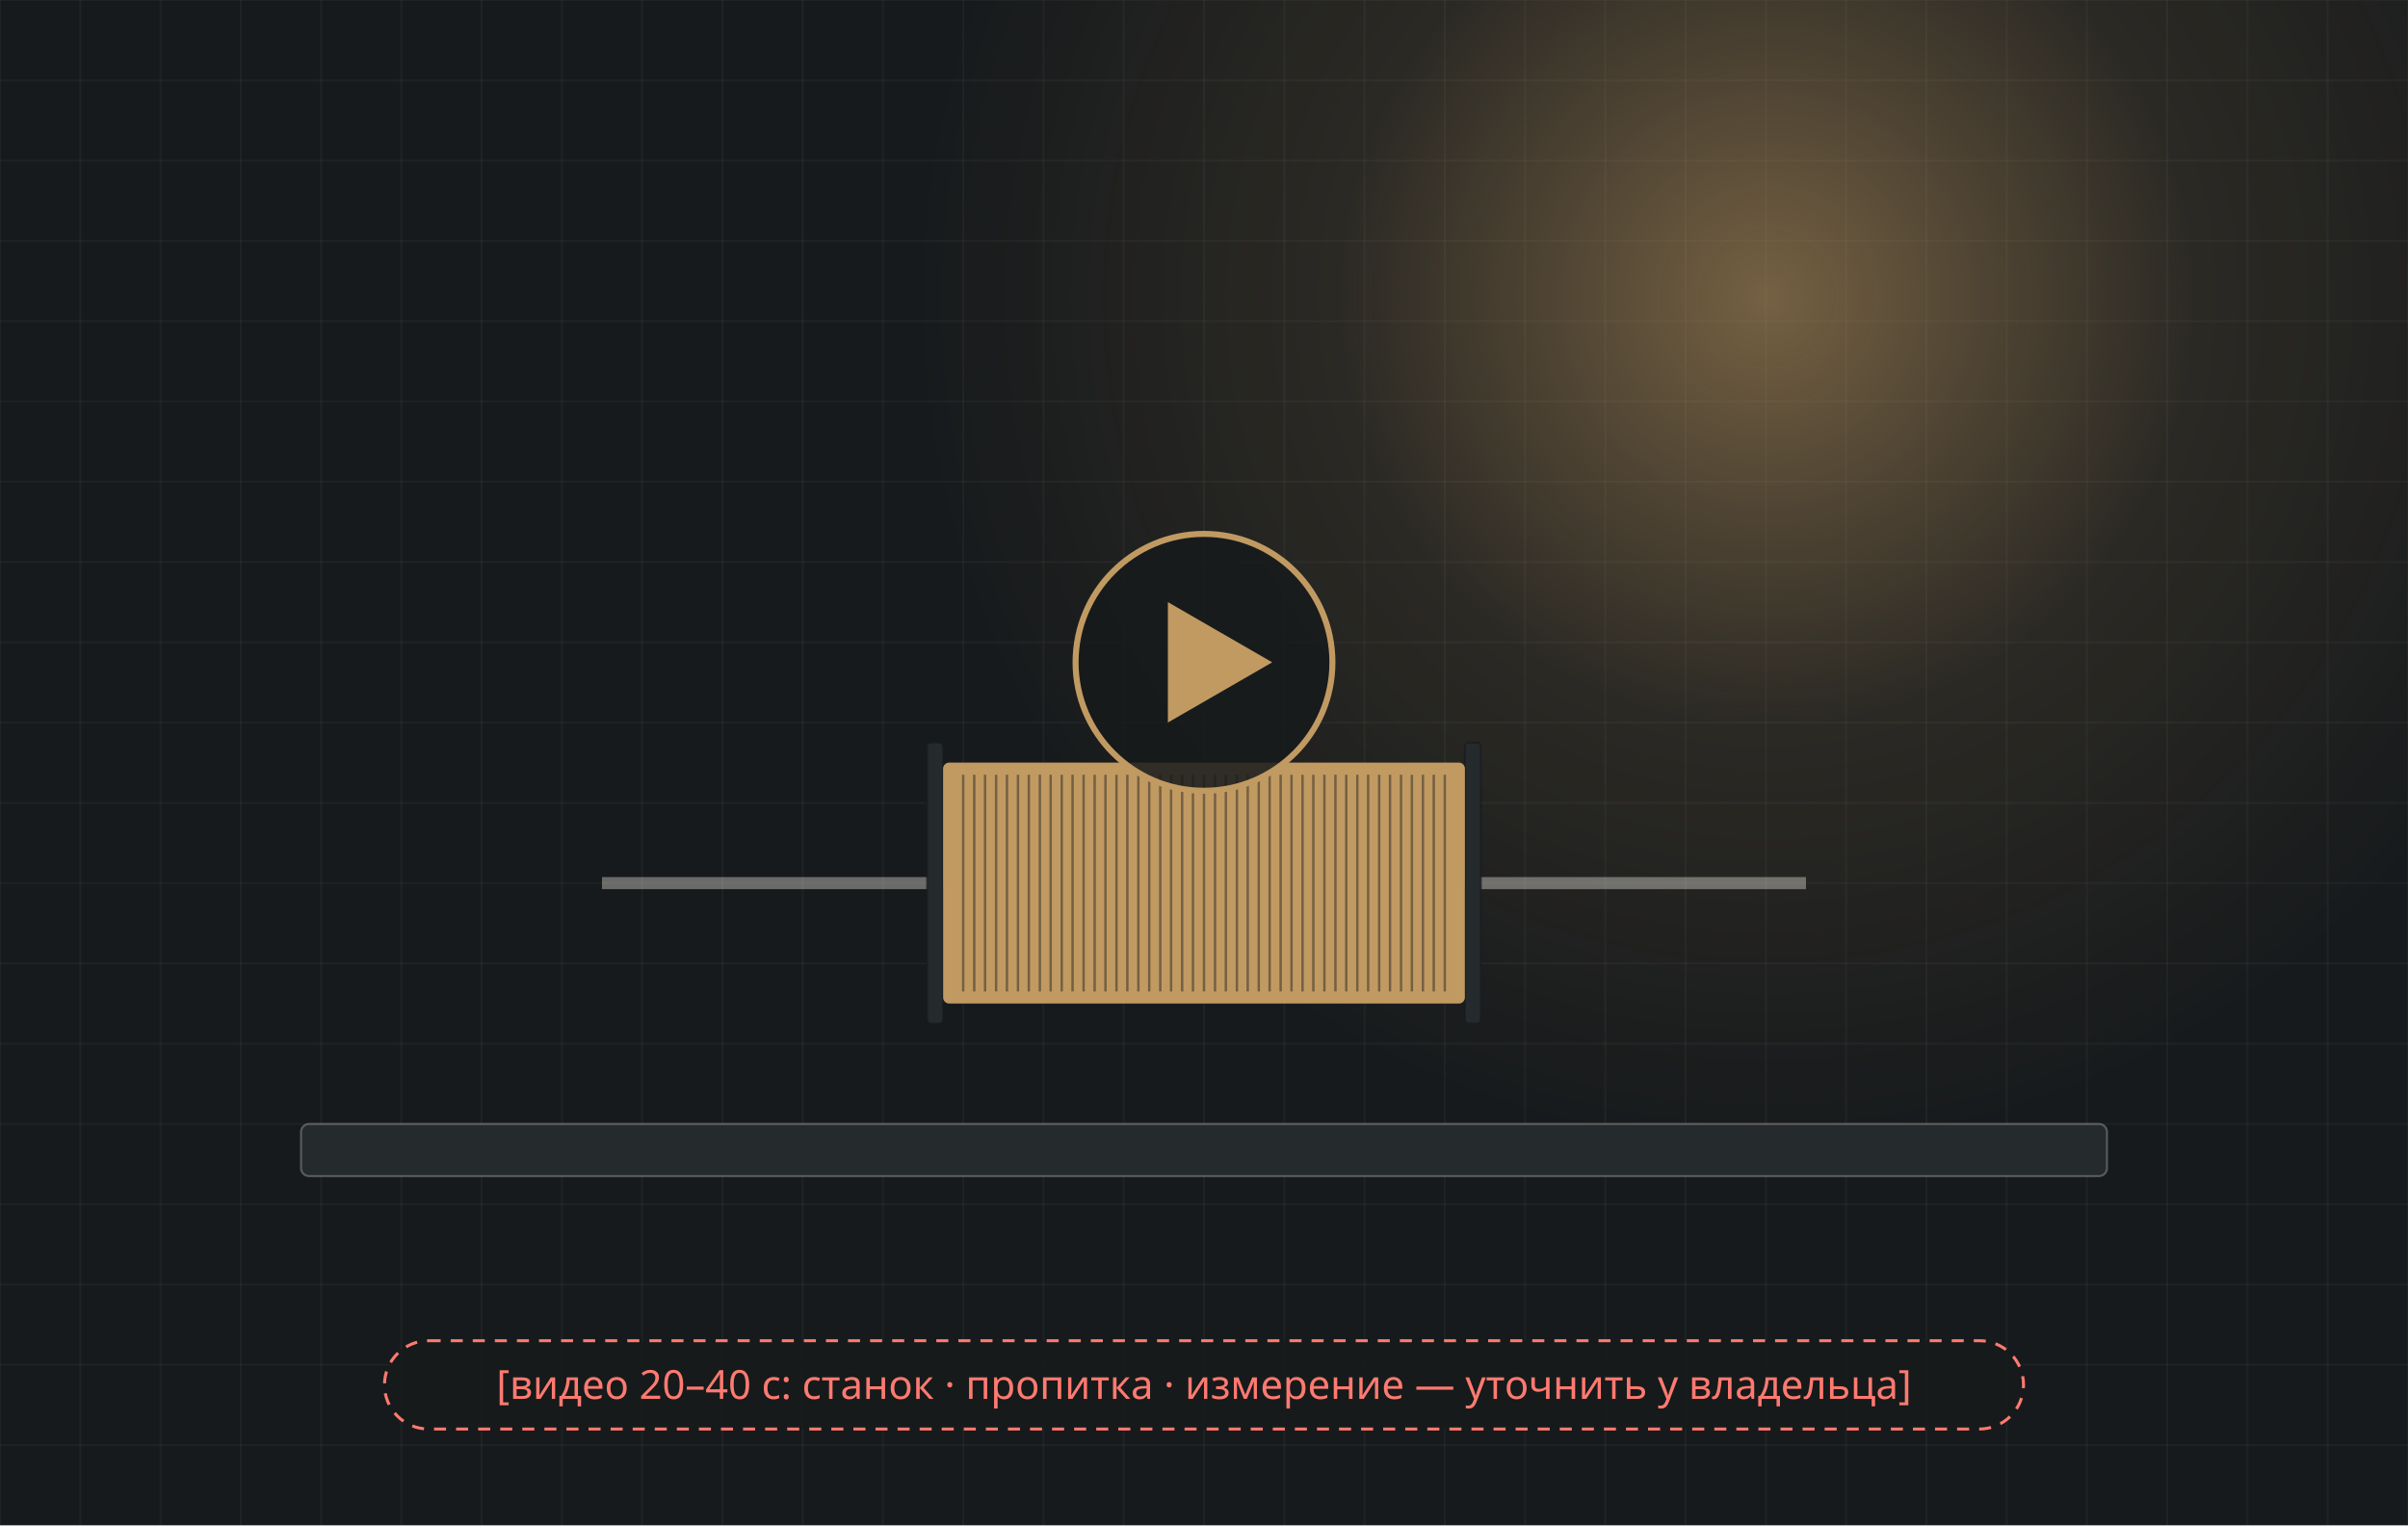
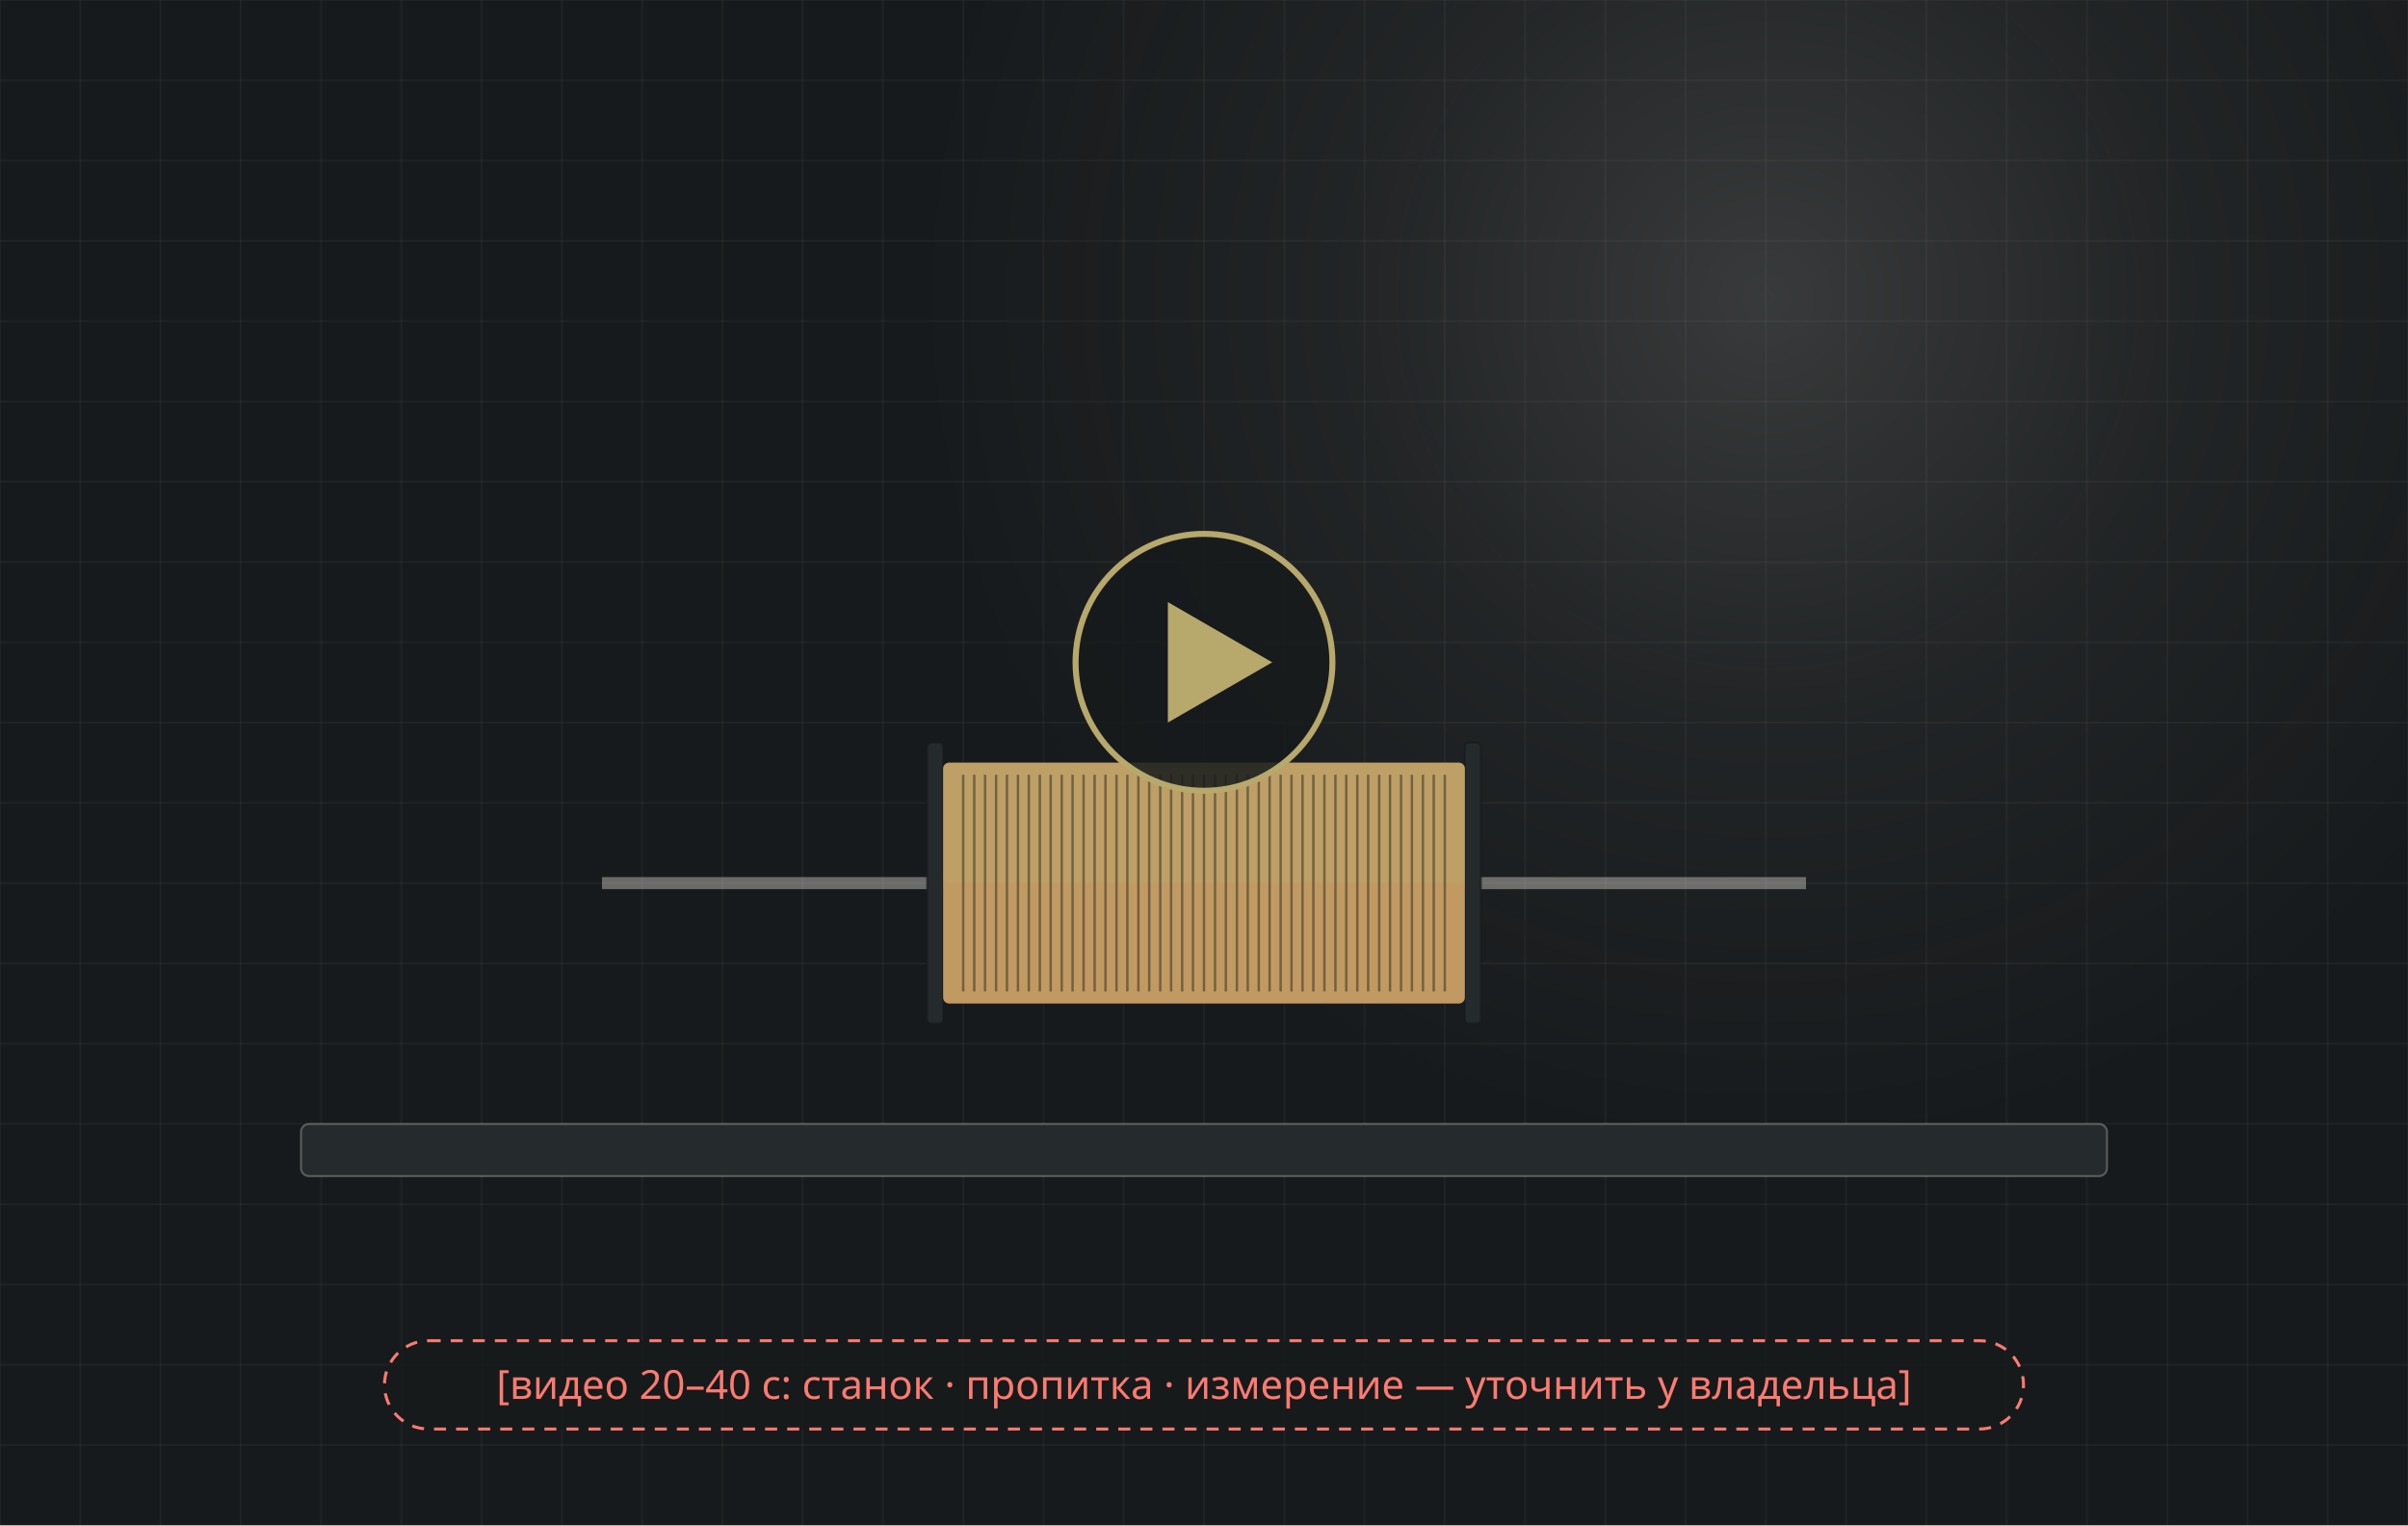
<svg xmlns="http://www.w3.org/2000/svg" viewBox="0 0 1200 760" role="img" aria-label="[видео: станок, пропитка, измерение — уточнить у владельца]">
  <rect width="1200" height="760" fill="#171A1C" />
  <g stroke="#E7E3DC" stroke-opacity="0.04" stroke-width="1">
    <path d="M0 0V760" />
    <path d="M40 0V760" />
    <path d="M80 0V760" />
    <path d="M120 0V760" />
    <path d="M160 0V760" />
    <path d="M200 0V760" />
    <path d="M240 0V760" />
    <path d="M280 0V760" />
    <path d="M320 0V760" />
    <path d="M360 0V760" />
    <path d="M400 0V760" />
    <path d="M440 0V760" />
    <path d="M480 0V760" />
    <path d="M520 0V760" />
    <path d="M560 0V760" />
    <path d="M600 0V760" />
    <path d="M640 0V760" />
    <path d="M680 0V760" />
    <path d="M720 0V760" />
    <path d="M760 0V760" />
    <path d="M800 0V760" />
    <path d="M840 0V760" />
    <path d="M880 0V760" />
    <path d="M920 0V760" />
    <path d="M960 0V760" />
    <path d="M1000 0V760" />
    <path d="M1040 0V760" />
    <path d="M1080 0V760" />
    <path d="M1120 0V760" />
    <path d="M1160 0V760" />
    <path d="M1200 0V760" />
    <path d="M0 0H1200" />
    <path d="M0 40H1200" />
    <path d="M0 80H1200" />
    <path d="M0 120H1200" />
    <path d="M0 160H1200" />
    <path d="M0 200H1200" />
    <path d="M0 240H1200" />
    <path d="M0 280H1200" />
    <path d="M0 320H1200" />
    <path d="M0 360H1200" />
    <path d="M0 400H1200" />
    <path d="M0 440H1200" />
    <path d="M0 480H1200" />
    <path d="M0 520H1200" />
    <path d="M0 560H1200" />
    <path d="M0 600H1200" />
    <path d="M0 640H1200" />
    <path d="M0 680H1200" />
    <path d="M0 720H1200" />
    <path d="M0 760H1200" />
  </g>
  <defs>
    <radialGradient id="g6" cx="50%" cy="50%" r="50%">
-       <stop offset="0" stop-color="#C19A62" stop-opacity=".55" />
-       <stop offset=".5" stop-color="#C19A62" stop-opacity=".12" />
-       <stop offset="1" stop-color="#C19A62" stop-opacity="0" />
+       <stop offset="0" stop-color="#E7E3DC" stop-opacity=".16" />
+       <stop offset=".5" stop-color="#E7E3DC" stop-opacity=".05" />
+       <stop offset="1" stop-color="#E7E3DC" stop-opacity="0" />
    </radialGradient>
  </defs>
  <circle cx="880" cy="150" r="420" fill="url(#g6)" />
  <rect x="150" y="560" width="900" height="26" rx="4" fill="#252A2D" stroke="#E7E3DC" stroke-opacity=".3" />
  <path d="M300 440H900" stroke="#E7E3DC" stroke-opacity=".4" stroke-width="6" />
  <rect x="462" y="370" width="8" height="140" rx="2" fill="#252A2D" stroke="#171A1C" stroke-opacity=".6" />
  <rect x="730" y="370" width="8" height="140" rx="2" fill="#252A2D" stroke="#171A1C" stroke-opacity=".6" />
  <rect x="470" y="380" width="260" height="120" rx="3" fill="#C19A62" />
-   <rect x="470" y="380" width="260" height="60.0" rx="3" fill="#C19A62" fill-opacity=".35" />
+   <rect x="470" y="380" width="260" height="60.0" rx="3" fill="#B7A86B" fill-opacity=".35" />
  <g stroke="#171A1C" stroke-opacity=".45" stroke-width="1.2">
    <path d="M480.0 386V494" />
    <path d="M485.5 386V494" />
    <path d="M490.9 386V494" />
    <path d="M496.4 386V494" />
    <path d="M501.8 386V494" />
    <path d="M507.3 386V494" />
    <path d="M512.7 386V494" />
    <path d="M518.2 386V494" />
    <path d="M523.6 386V494" />
    <path d="M529.1 386V494" />
    <path d="M534.5 386V494" />
    <path d="M540.0 386V494" />
    <path d="M545.5 386V494" />
    <path d="M550.9 386V494" />
    <path d="M556.4 386V494" />
    <path d="M561.8 386V494" />
    <path d="M567.3 386V494" />
    <path d="M572.7 386V494" />
    <path d="M578.2 386V494" />
    <path d="M583.6 386V494" />
    <path d="M589.1 386V494" />
    <path d="M594.5 386V494" />
    <path d="M600.0 386V494" />
    <path d="M605.5 386V494" />
    <path d="M610.9 386V494" />
    <path d="M616.4 386V494" />
    <path d="M621.8 386V494" />
    <path d="M627.3 386V494" />
    <path d="M632.7 386V494" />
    <path d="M638.2 386V494" />
    <path d="M643.6 386V494" />
    <path d="M649.1 386V494" />
    <path d="M654.5 386V494" />
    <path d="M660.0 386V494" />
    <path d="M665.5 386V494" />
    <path d="M670.9 386V494" />
    <path d="M676.4 386V494" />
    <path d="M681.8 386V494" />
    <path d="M687.3 386V494" />
    <path d="M692.7 386V494" />
    <path d="M698.2 386V494" />
    <path d="M703.6 386V494" />
    <path d="M709.1 386V494" />
    <path d="M714.5 386V494" />
    <path d="M720.0 386V494" />
  </g>
-   <circle cx="600" cy="330" r="64" fill="#171A1C" fill-opacity=".85" stroke="#C19A62" stroke-width="3" />
-   <path d="M582 300l52 30-52 30z" fill="#C19A62" />
+   <circle cx="600" cy="330" r="64" fill="#171A1C" fill-opacity=".85" stroke="#B7A86B" stroke-width="3" />
+   <path d="M582 300l52 30-52 30z" fill="#B7A86B" />
  <g transform="translate(600 690)">
    <rect x="-408.4" y="-22" width="816.8" height="44" rx="22" fill="#171A1C" fill-opacity=".85" stroke="#FF7A70" stroke-width="1.5" stroke-dasharray="6 5" />
    <text x="0" y="7" text-anchor="middle" font-family="Manrope,system-ui,sans-serif" font-size="20" fill="#FF7A70">[видео 20–40 с: станок · пропитка · измерение — уточнить у владельца]</text>
  </g>
</svg>
